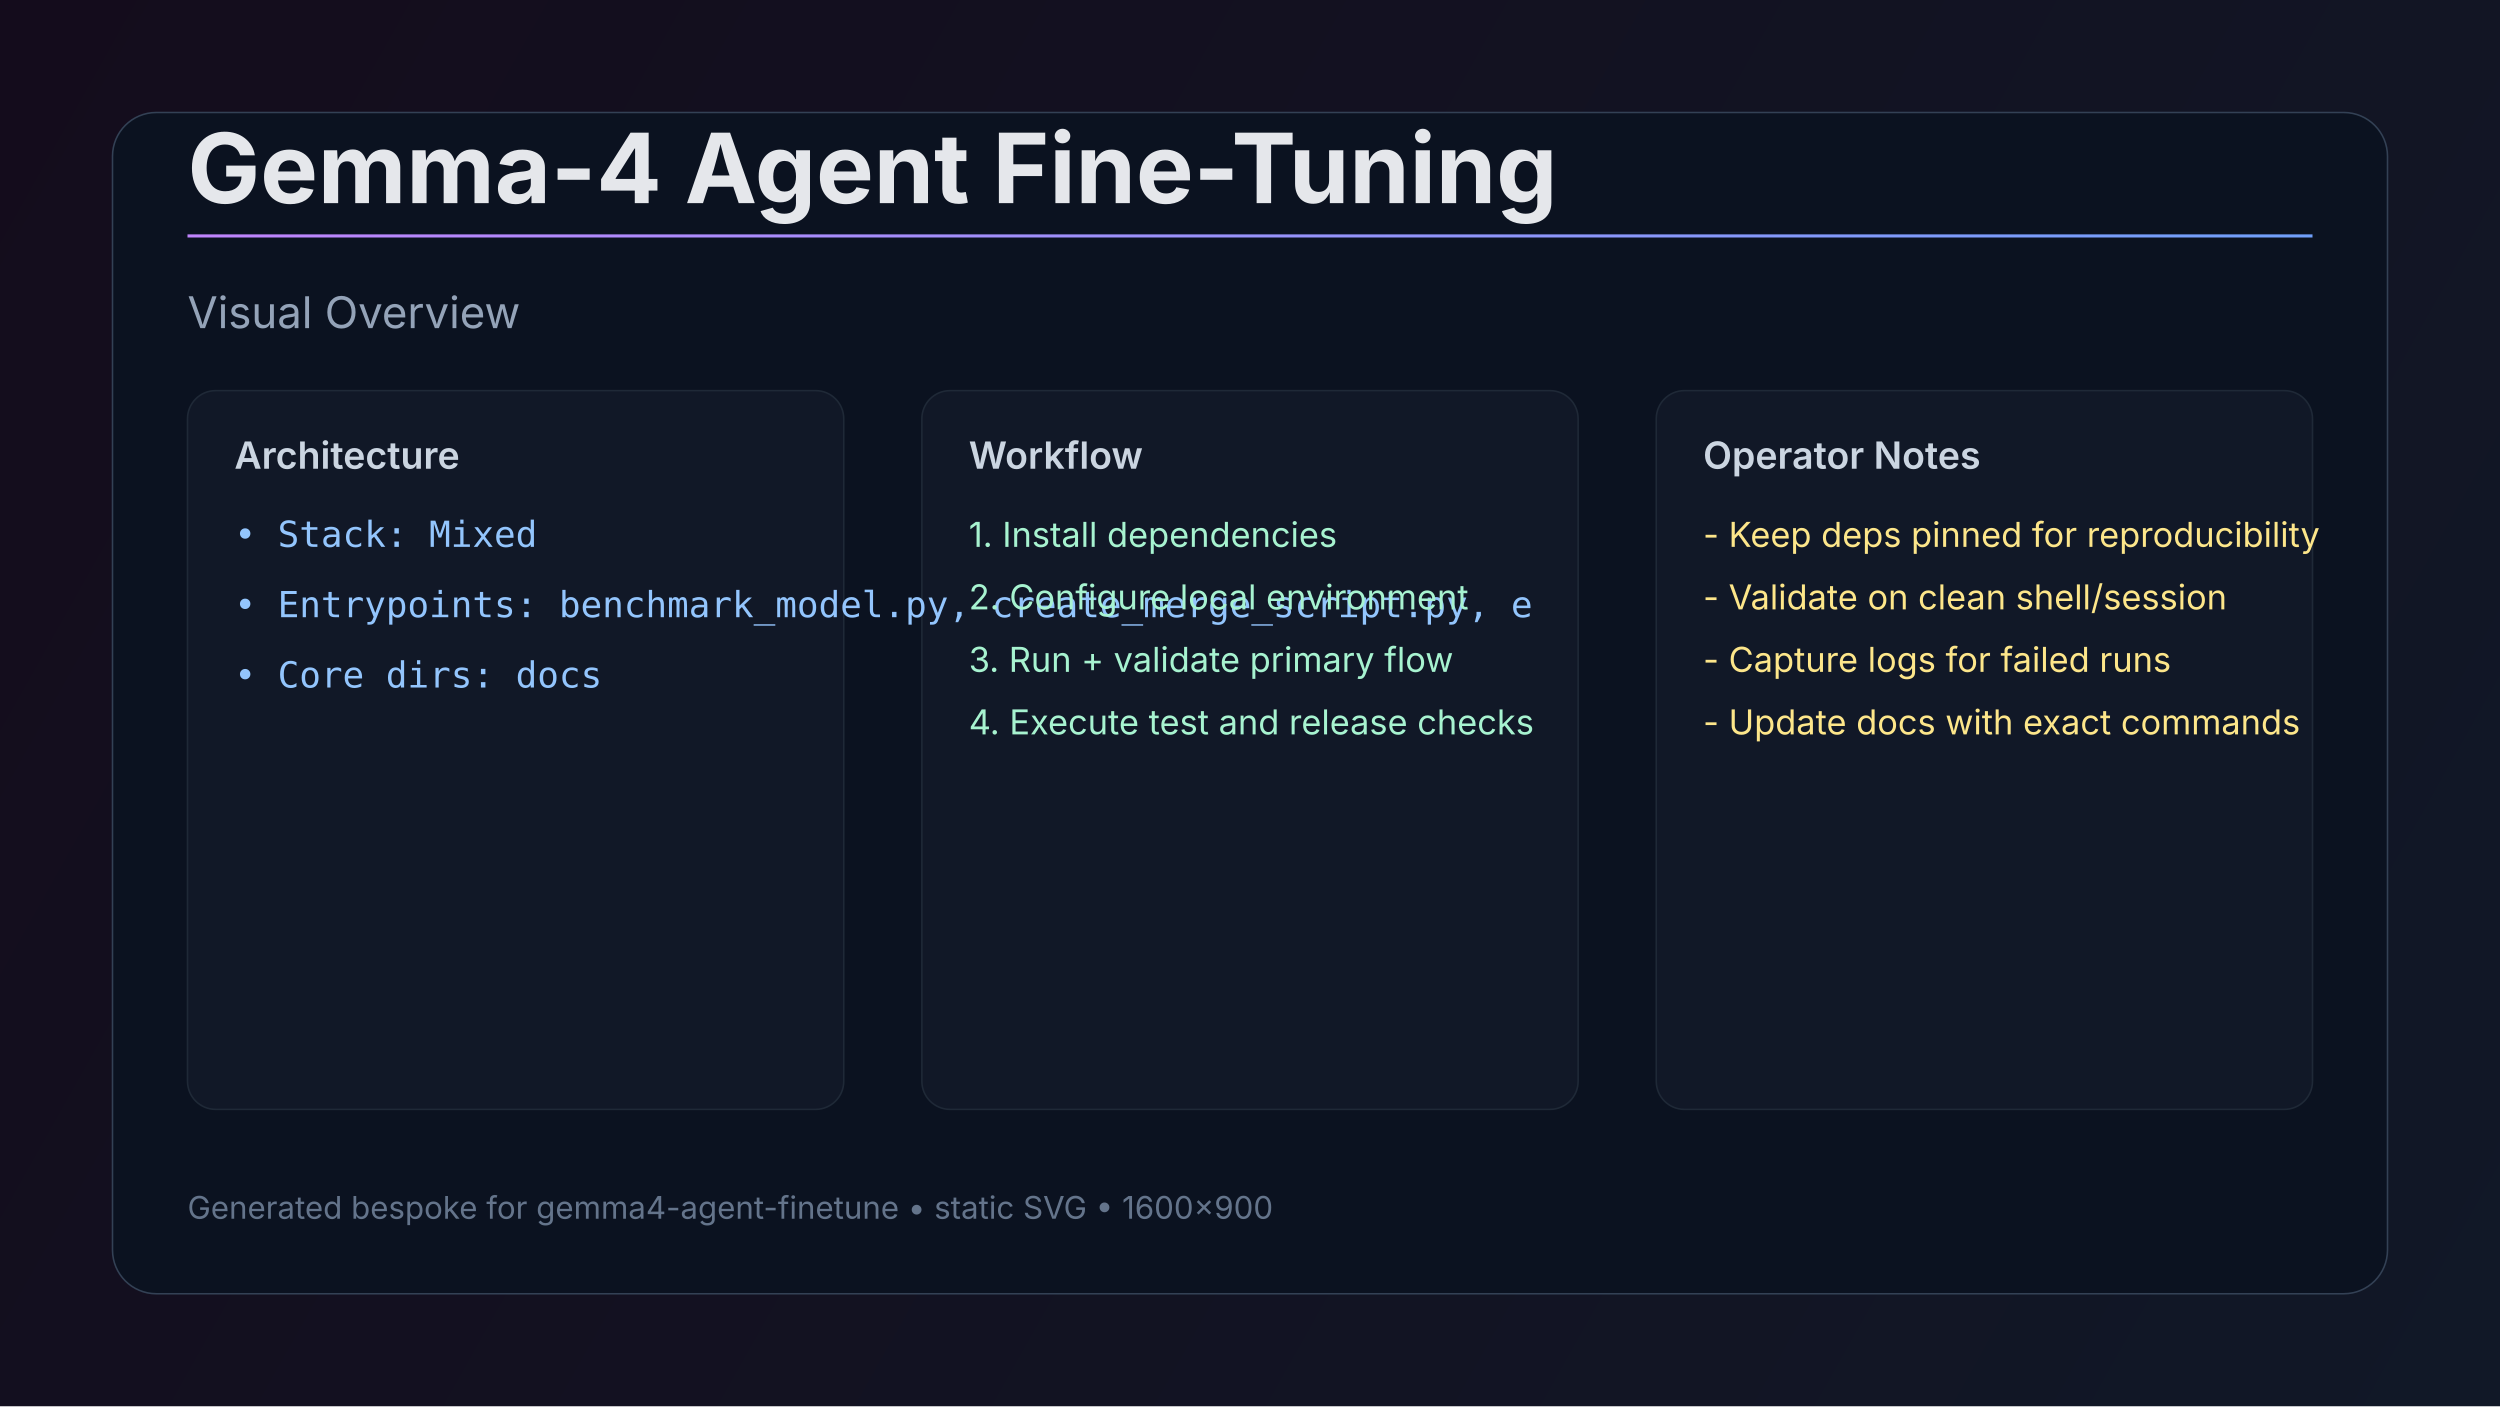
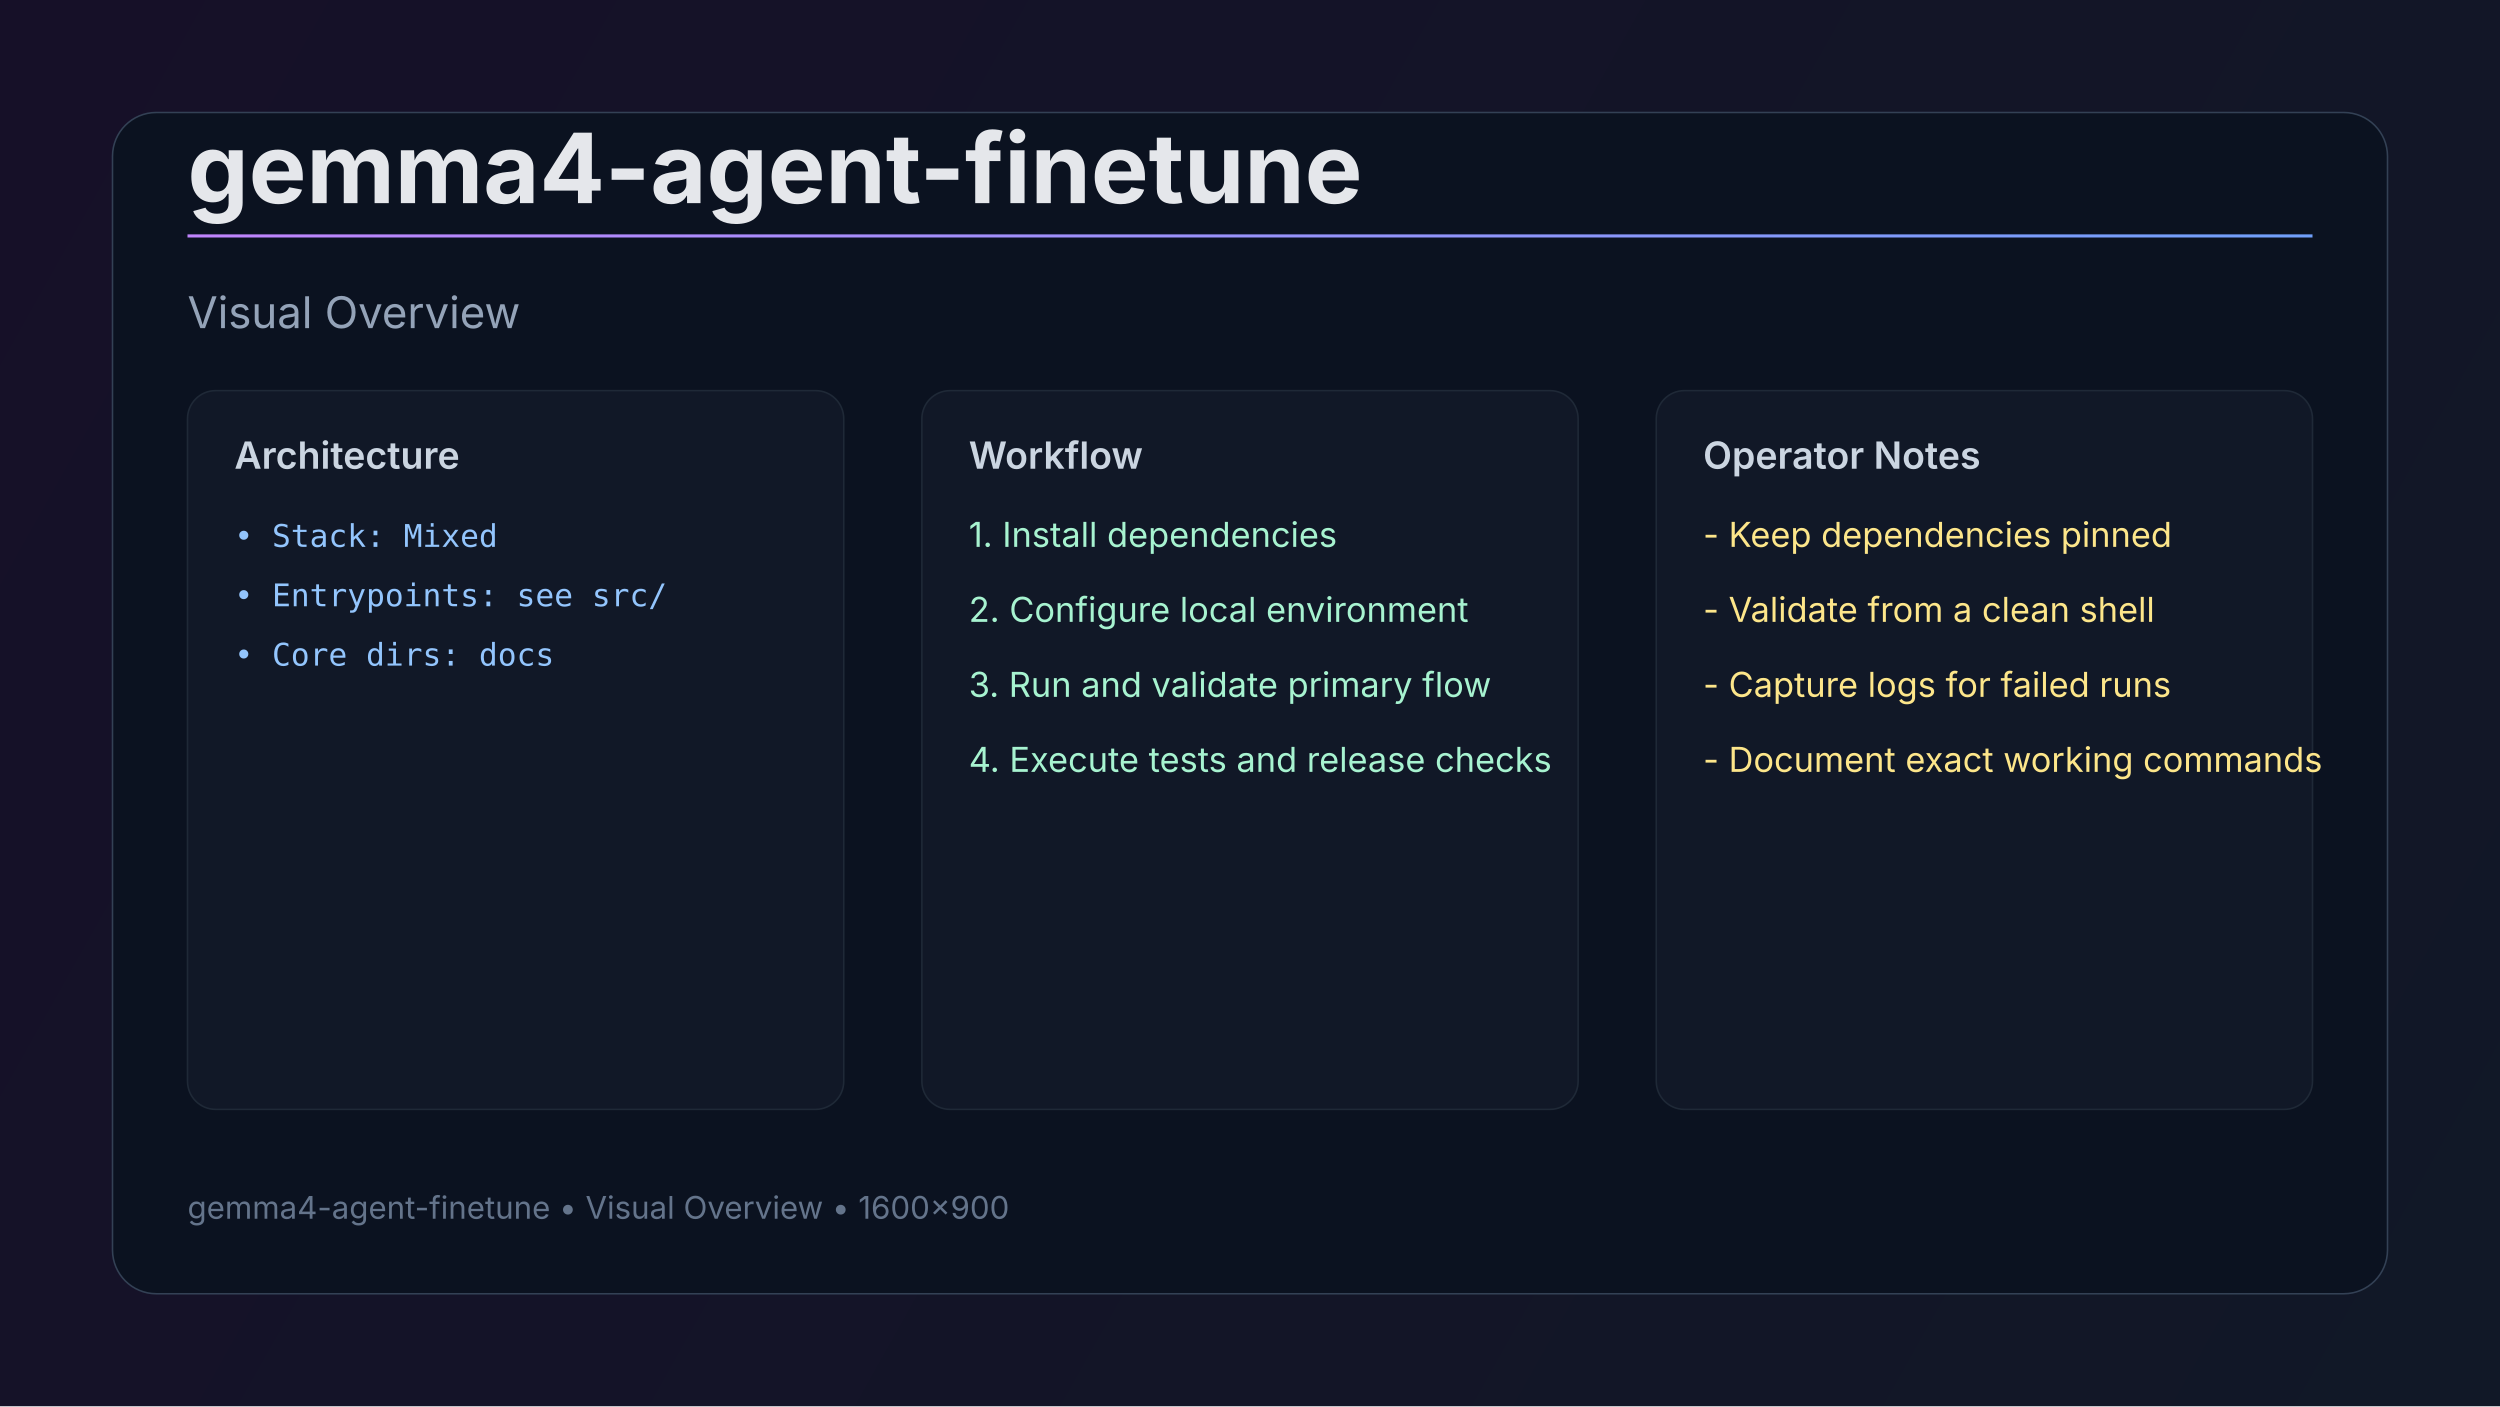
<svg xmlns="http://www.w3.org/2000/svg" width="1600" height="900" viewBox="0 0 1600 900" role="img" aria-label="gemma4-agent-finetune visual overview">
  <defs>
    <linearGradient id="bg" x1="0" y1="0" x2="1600" y2="900" gradientUnits="userSpaceOnUse">
-       <stop stop-color="#140C1C" />
+       <stop stop-color="#161028" />
      <stop offset="1" stop-color="#111827" />
    </linearGradient>
    <linearGradient id="line" x1="120" y1="140" x2="1480" y2="760" gradientUnits="userSpaceOnUse">
      <stop stop-color="#C084FC" />
      <stop offset="1" stop-color="#60A5FA" />
    </linearGradient>
  </defs>
  <rect width="1600" height="900" fill="url(#bg)" />
  <rect x="72" y="72" width="1456" height="756" rx="28" fill="#0B1220" stroke="#334155" />
  <rect x="120" y="150" width="1360" height="2" fill="url(#line)" />
-   <text x="120" y="130" fill="#E5E7EB" font-size="62" font-family="Inter, Segoe UI, Arial" font-weight="700">Gemma-4 Agent Fine-Tuning</text>
+   <text x="120" y="130" fill="#E5E7EB" font-size="62" font-family="Inter, Segoe UI, Arial" font-weight="700">gemma4-agent-finetune</text>
  <text x="120" y="210" fill="#94A3B8" font-size="28" font-family="Inter, Segoe UI, Arial">Visual Overview</text>
  <rect x="120" y="250" width="420" height="460" rx="18" fill="#111827" stroke="#1F2937" />
  <rect x="590" y="250" width="420" height="460" rx="18" fill="#111827" stroke="#1F2937" />
  <rect x="1060" y="250" width="420" height="460" rx="18" fill="#111827" stroke="#1F2937" />
  <text x="150" y="300" fill="#CBD5E1" font-size="24" font-family="Inter, Segoe UI, Arial" font-weight="600">Architecture</text>
  <text x="620" y="300" fill="#CBD5E1" font-size="24" font-family="Inter, Segoe UI, Arial" font-weight="600">Workflow</text>
  <text x="1090" y="300" fill="#CBD5E1" font-size="24" font-family="Inter, Segoe UI, Arial" font-weight="600">Operator Notes</text>
-   <text x="150" y="350" fill="#93C5FD" font-size="23" font-family="JetBrains Mono, Menlo, monospace">• Stack: Mixed</text>
-   <text x="150" y="395" fill="#93C5FD" font-size="23" font-family="JetBrains Mono, Menlo, monospace">• Entrypoints: benchmark_model.py, create_merge_script.py, e</text>
-   <text x="150" y="440" fill="#93C5FD" font-size="23" font-family="JetBrains Mono, Menlo, monospace">• Core dirs: docs</text>
+   <text x="150" y="350" fill="#93C5FD" font-size="20" font-family="JetBrains Mono, Menlo, monospace">• Stack: Mixed</text>
+   <text x="150" y="388" fill="#93C5FD" font-size="20" font-family="JetBrains Mono, Menlo, monospace">• Entrypoints: see src/</text>
+   <text x="150" y="426" fill="#93C5FD" font-size="20" font-family="JetBrains Mono, Menlo, monospace">• Core dirs: docs</text>
  <text x="620" y="350" fill="#A7F3D0" font-size="22" font-family="Inter, Segoe UI, Arial">1. Install dependencies</text>
-   <text x="620" y="390" fill="#A7F3D0" font-size="22" font-family="Inter, Segoe UI, Arial">2. Configure local environment</text>
-   <text x="620" y="430" fill="#A7F3D0" font-size="22" font-family="Inter, Segoe UI, Arial">3. Run + validate primary flow</text>
-   <text x="620" y="470" fill="#A7F3D0" font-size="22" font-family="Inter, Segoe UI, Arial">4. Execute test and release checks</text>
-   <text x="1090" y="350" fill="#FDE68A" font-size="22" font-family="Inter, Segoe UI, Arial">- Keep deps pinned for reproducibility</text>
-   <text x="1090" y="390" fill="#FDE68A" font-size="22" font-family="Inter, Segoe UI, Arial">- Validate on clean shell/session</text>
-   <text x="1090" y="430" fill="#FDE68A" font-size="22" font-family="Inter, Segoe UI, Arial">- Capture logs for failed runs</text>
-   <text x="1090" y="470" fill="#FDE68A" font-size="22" font-family="Inter, Segoe UI, Arial">- Update docs with exact commands</text>
-   <text x="120" y="780" fill="#64748B" font-size="20" font-family="Inter, Segoe UI, Arial">Generated bespoke for gemma4-agent-finetune • static SVG • 1600×900</text>
+   <text x="620" y="398" fill="#A7F3D0" font-size="22" font-family="Inter, Segoe UI, Arial">2. Configure local environment</text>
+   <text x="620" y="446" fill="#A7F3D0" font-size="22" font-family="Inter, Segoe UI, Arial">3. Run and validate primary flow</text>
+   <text x="620" y="494" fill="#A7F3D0" font-size="22" font-family="Inter, Segoe UI, Arial">4. Execute tests and release checks</text>
+   <text x="1090" y="350" fill="#FDE68A" font-size="22" font-family="Inter, Segoe UI, Arial">- Keep dependencies pinned</text>
+   <text x="1090" y="398" fill="#FDE68A" font-size="22" font-family="Inter, Segoe UI, Arial">- Validate from a clean shell</text>
+   <text x="1090" y="446" fill="#FDE68A" font-size="22" font-family="Inter, Segoe UI, Arial">- Capture logs for failed runs</text>
+   <text x="1090" y="494" fill="#FDE68A" font-size="22" font-family="Inter, Segoe UI, Arial">- Document exact working commands</text>
+   <text x="120" y="780" fill="#64748B" font-size="20" font-family="Inter, Segoe UI, Arial">gemma4-agent-finetune • Visual Overview • 1600×900</text>
</svg>
